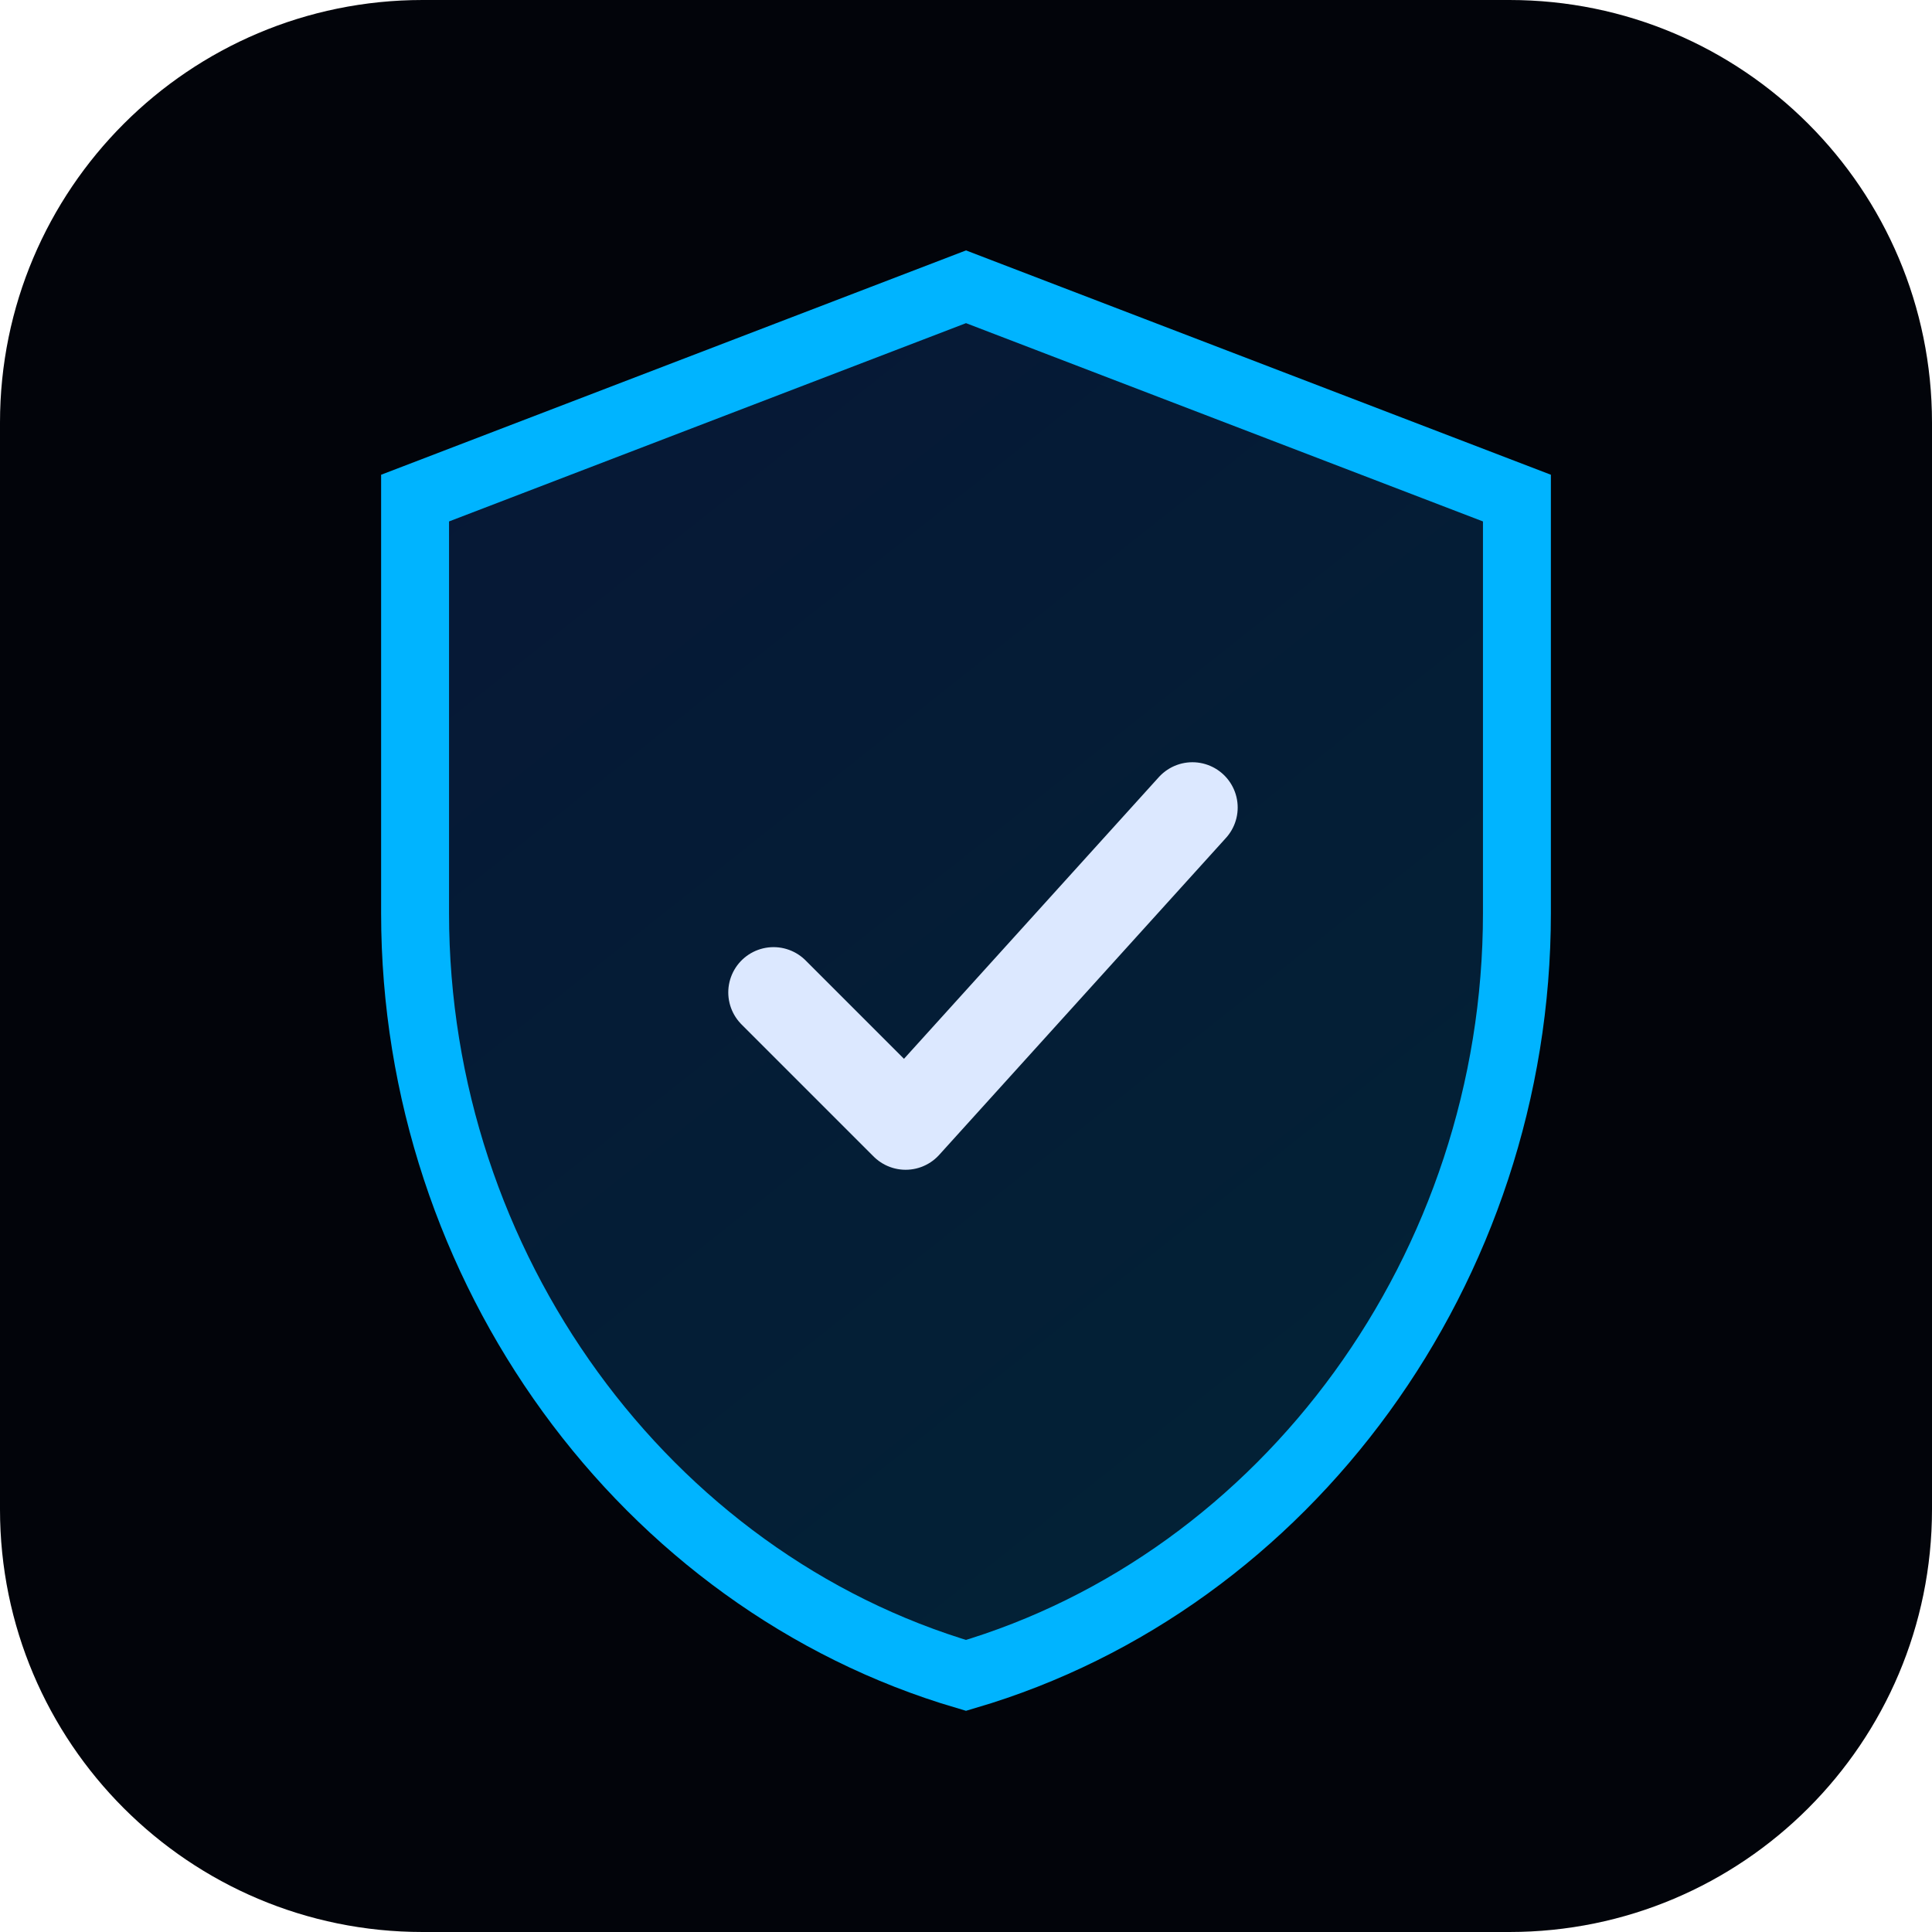
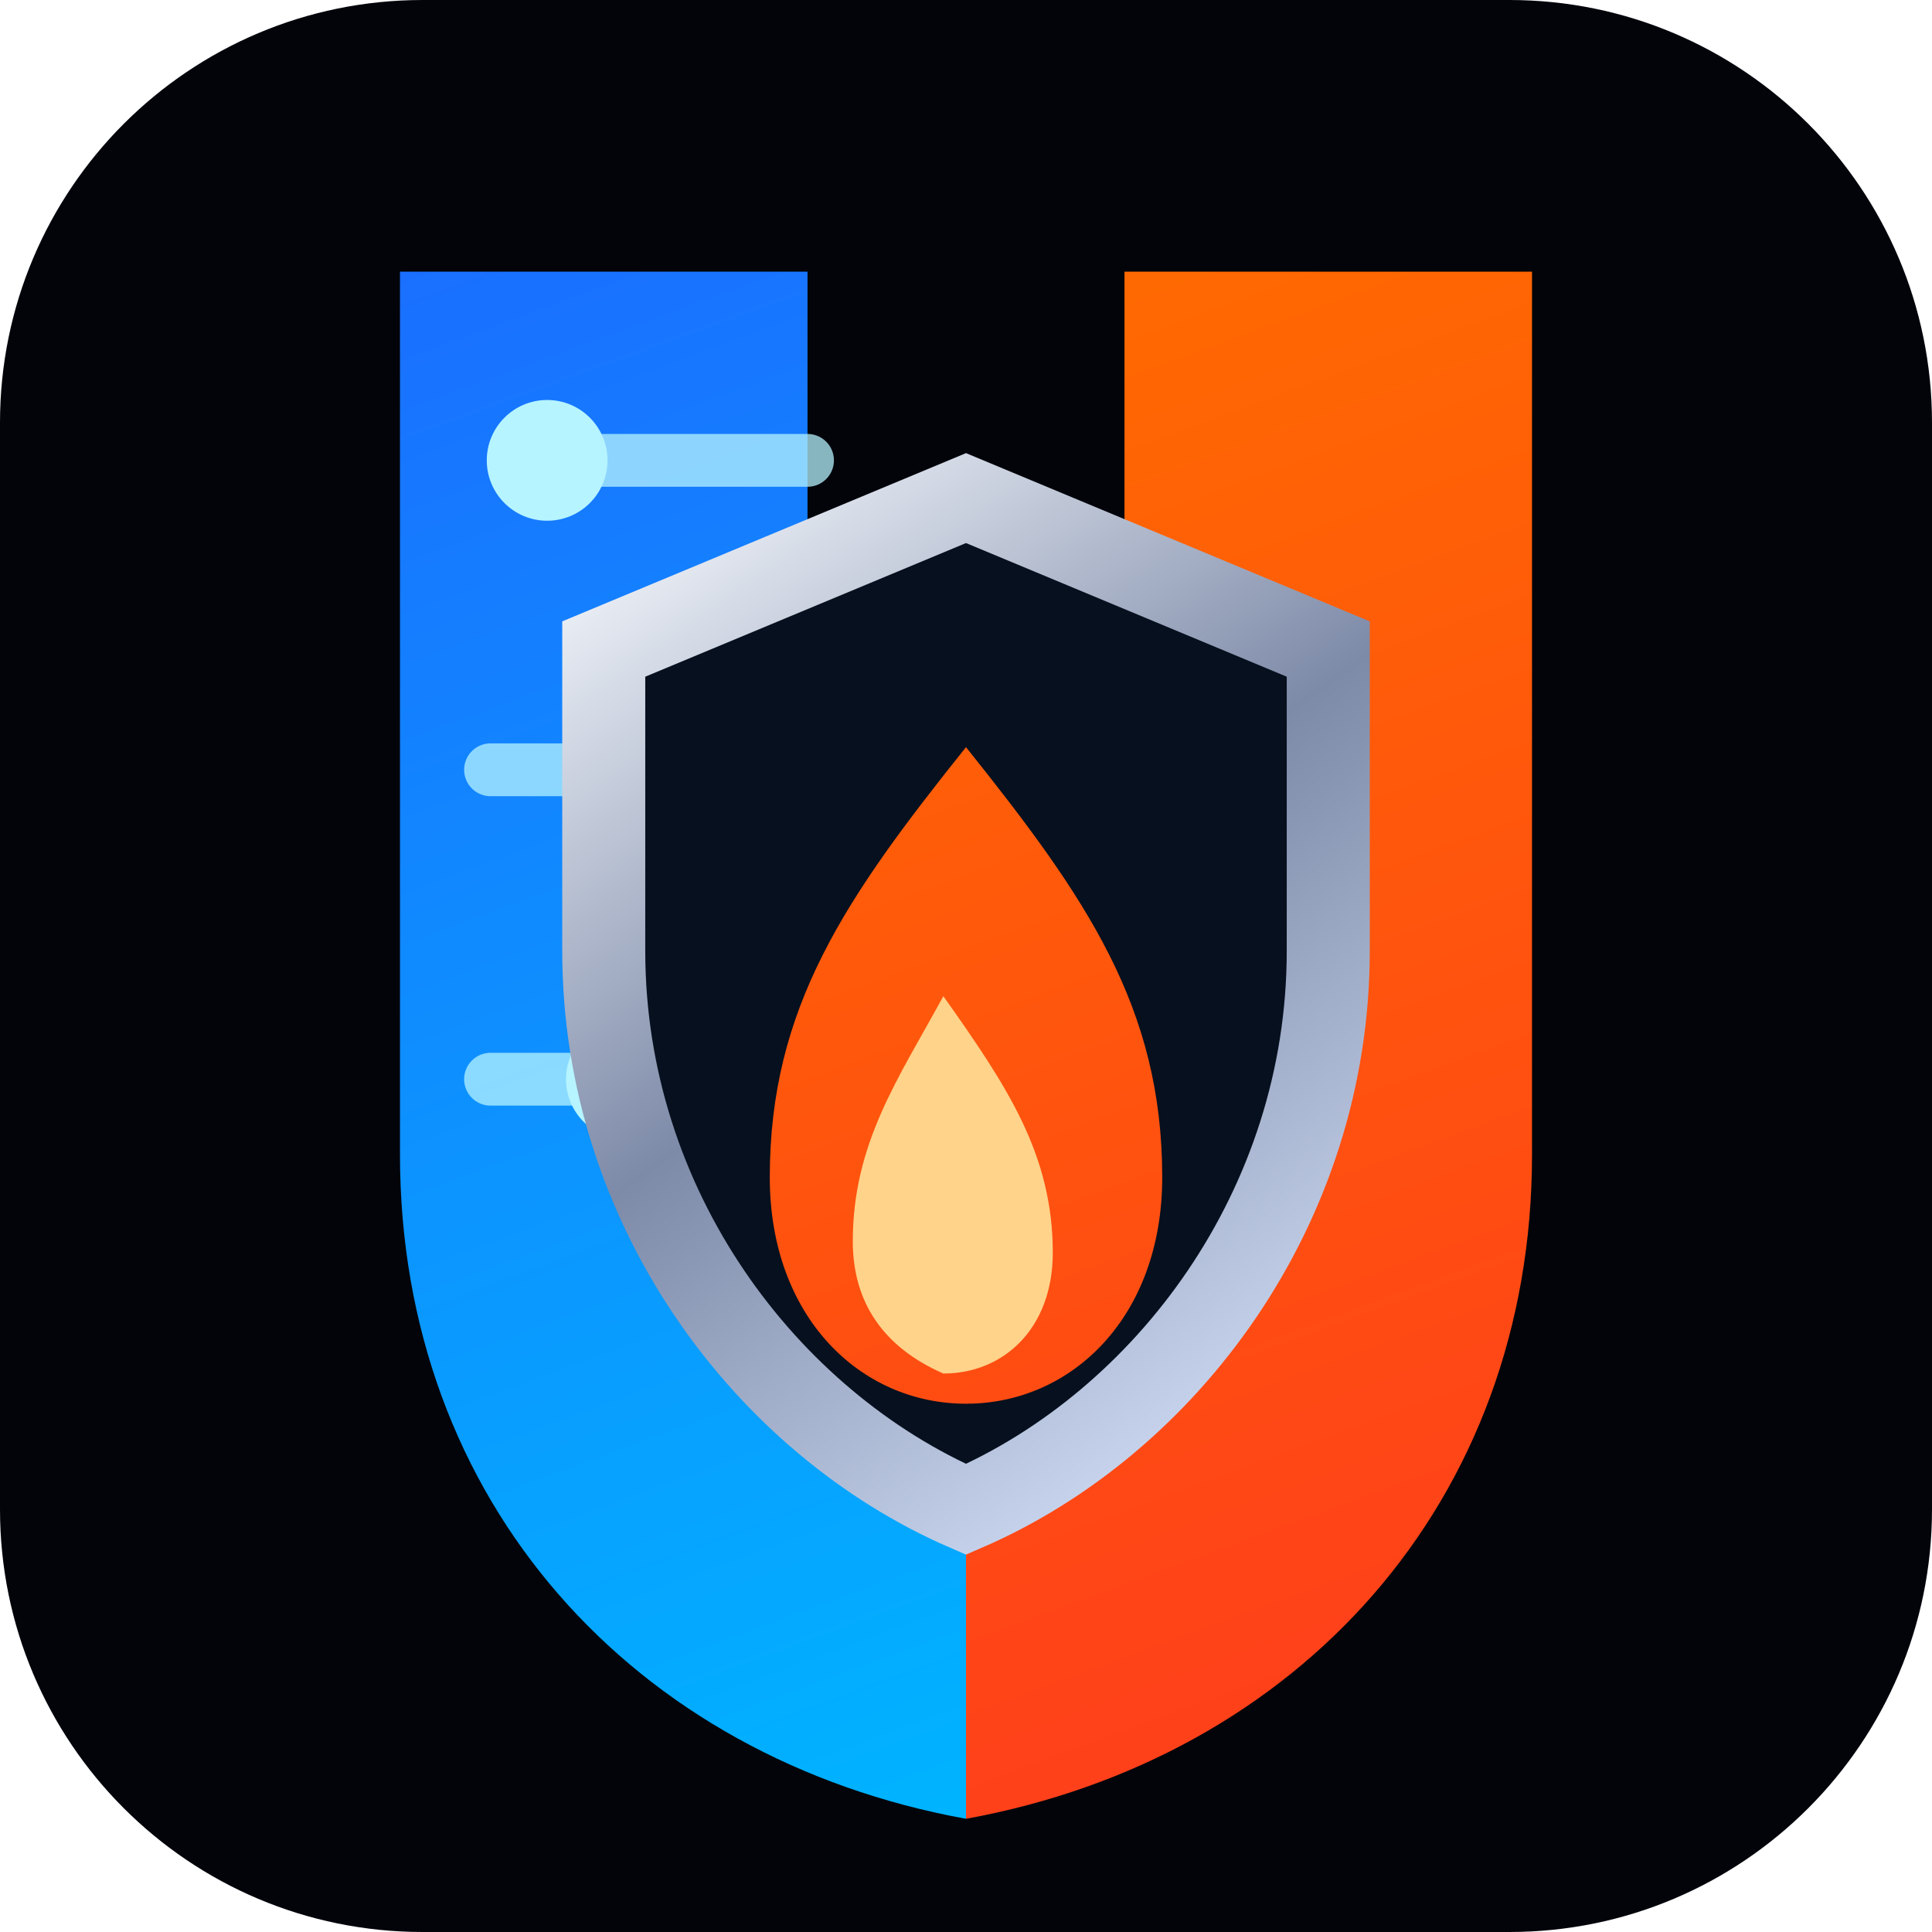
<svg xmlns="http://www.w3.org/2000/svg" width="512" height="512" viewBox="0 0 512 512" fill="none">
  <rect width="512" height="512" rx="112" fill="#02040A" />
-   <path d="M256 76L402 132V242C402 336 341 419 256 444C171 419 110 336 110 242V132L256 76Z" fill="url(#g)" fill-opacity="0.18" stroke="#00B4FF" stroke-width="18" />
-   <path d="M205 263L240 298L316 214" stroke="#DCE8FF" stroke-width="24" stroke-linecap="round" stroke-linejoin="round" />
+   <path d="M106 72H214V308C214 344 231 368 256 376V482C168 466 106 398 106 306V72Z" fill="url(#tech)" />
+   <path d="M298 72H406V306C406 398 344 466 256 482V376C281 368 298 344 298 308V72Z" fill="url(#fire)" />
+   <path d="M145 122H214M130 204H214M130 286H214" stroke="#B6F4FF" stroke-width="14" stroke-linecap="round" stroke-opacity="0.74" />
+   <circle cx="145" cy="122" r="16" fill="#B6F4FF" />
+   <circle cx="188" cy="204" r="16" fill="#B6F4FF" />
+   <circle cx="166" cy="286" r="16" fill="#B6F4FF" />
+   <path d="M256 132L352 172V252C352 320 309 377 256 400C203 377 160 320 160 252V172L256 132Z" fill="#07101E" stroke="url(#metal)" stroke-width="22" />
+   <path d="M256 198C288 238 308 267 308 312C308 349 284 372 256 372C228 372 204 349 204 312C204 267 224 238 256 198Z" fill="url(#fire)" />
+   <path d="M250 264C267 288 279 306 279 332C279 352 266 364 250 364C234 357 226 345 226 329C226 303 238 286 250 264Z" fill="#FFD38A" />
  <defs>
-     <linearGradient id="g" x1="110" y1="76" x2="402" y2="444" gradientUnits="userSpaceOnUse">
+     <linearGradient id="tech" x1="106" y1="72" x2="256" y2="482" gradientUnits="userSpaceOnUse">
      <stop stop-color="#1A6FFF" />
      <stop offset="1" stop-color="#00B4FF" />
    </linearGradient>
+     <linearGradient id="fire" x1="256" y1="72" x2="406" y2="482" gradientUnits="userSpaceOnUse">
+       <stop stop-color="#FF6B00" />
+       <stop offset="1" stop-color="#FF3B1D" />
+     </linearGradient>
+     <linearGradient id="metal" x1="160" y1="132" x2="352" y2="400" gradientUnits="userSpaceOnUse">
+       <stop stop-color="#F8FBFF" />
+       <stop offset="0.46" stop-color="#7D8AA8" />
+       <stop offset="1" stop-color="#DCE8FF" />
+     </linearGradient>
  </defs>
</svg>
